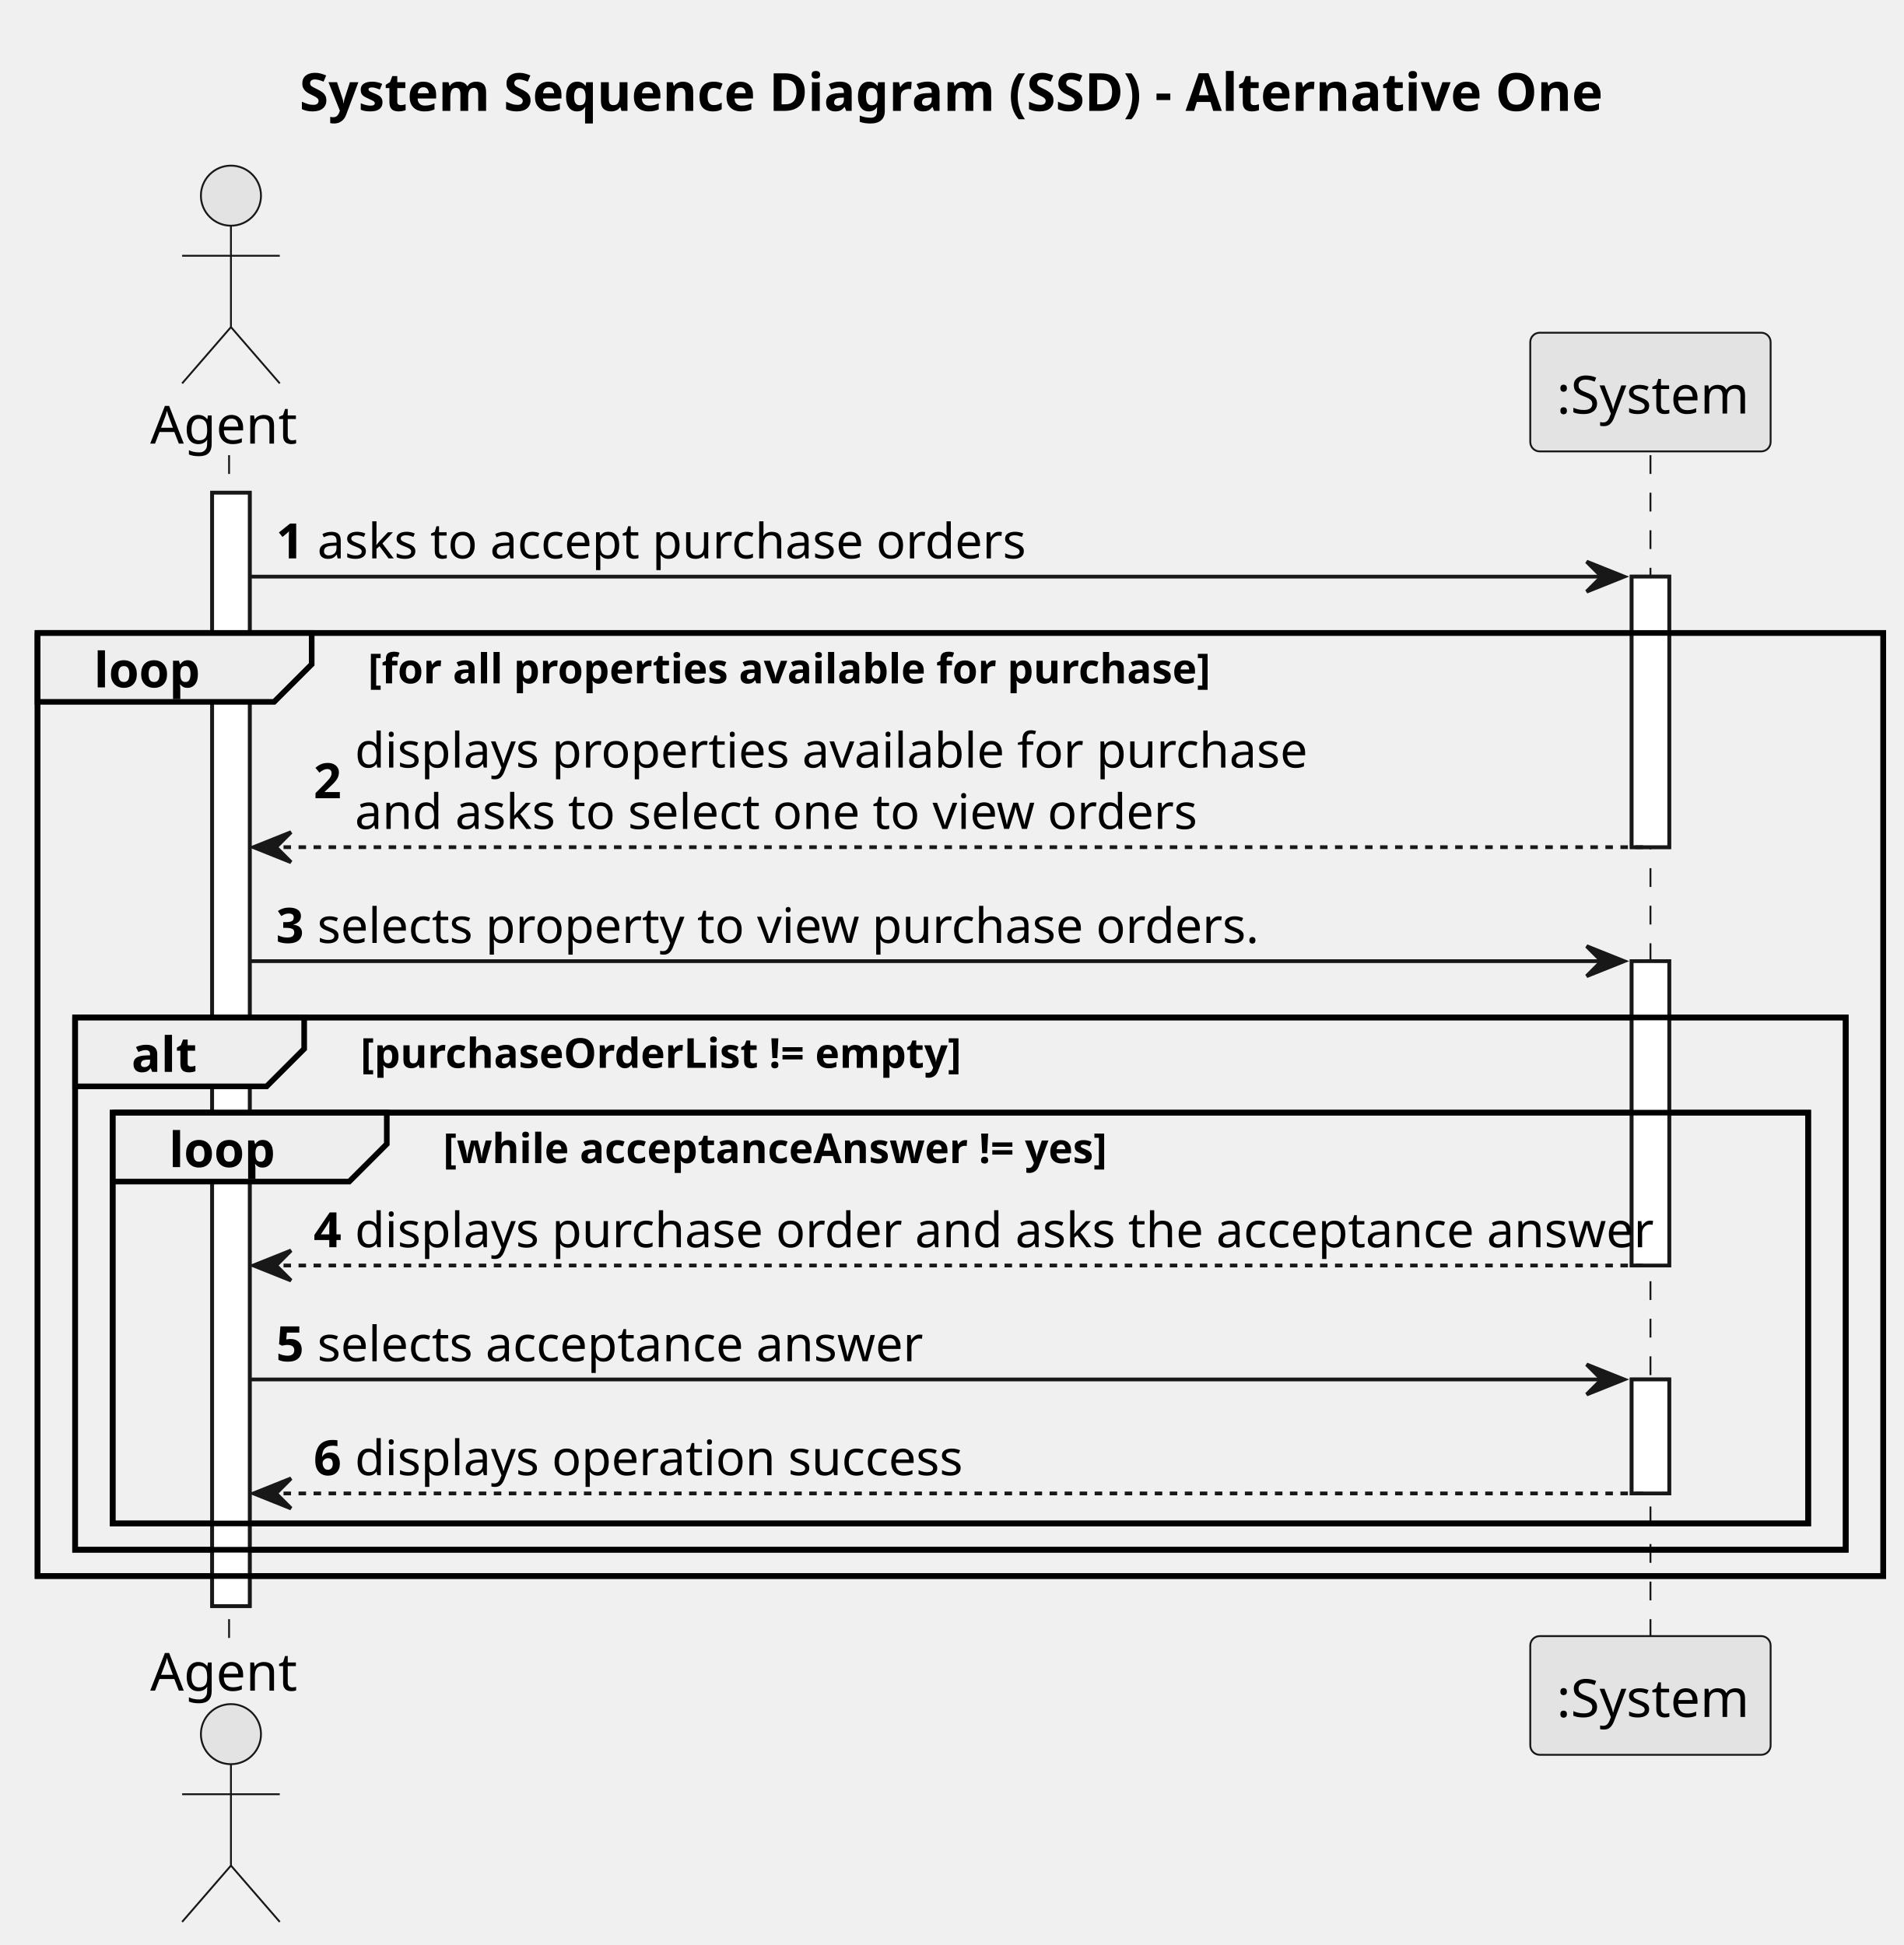
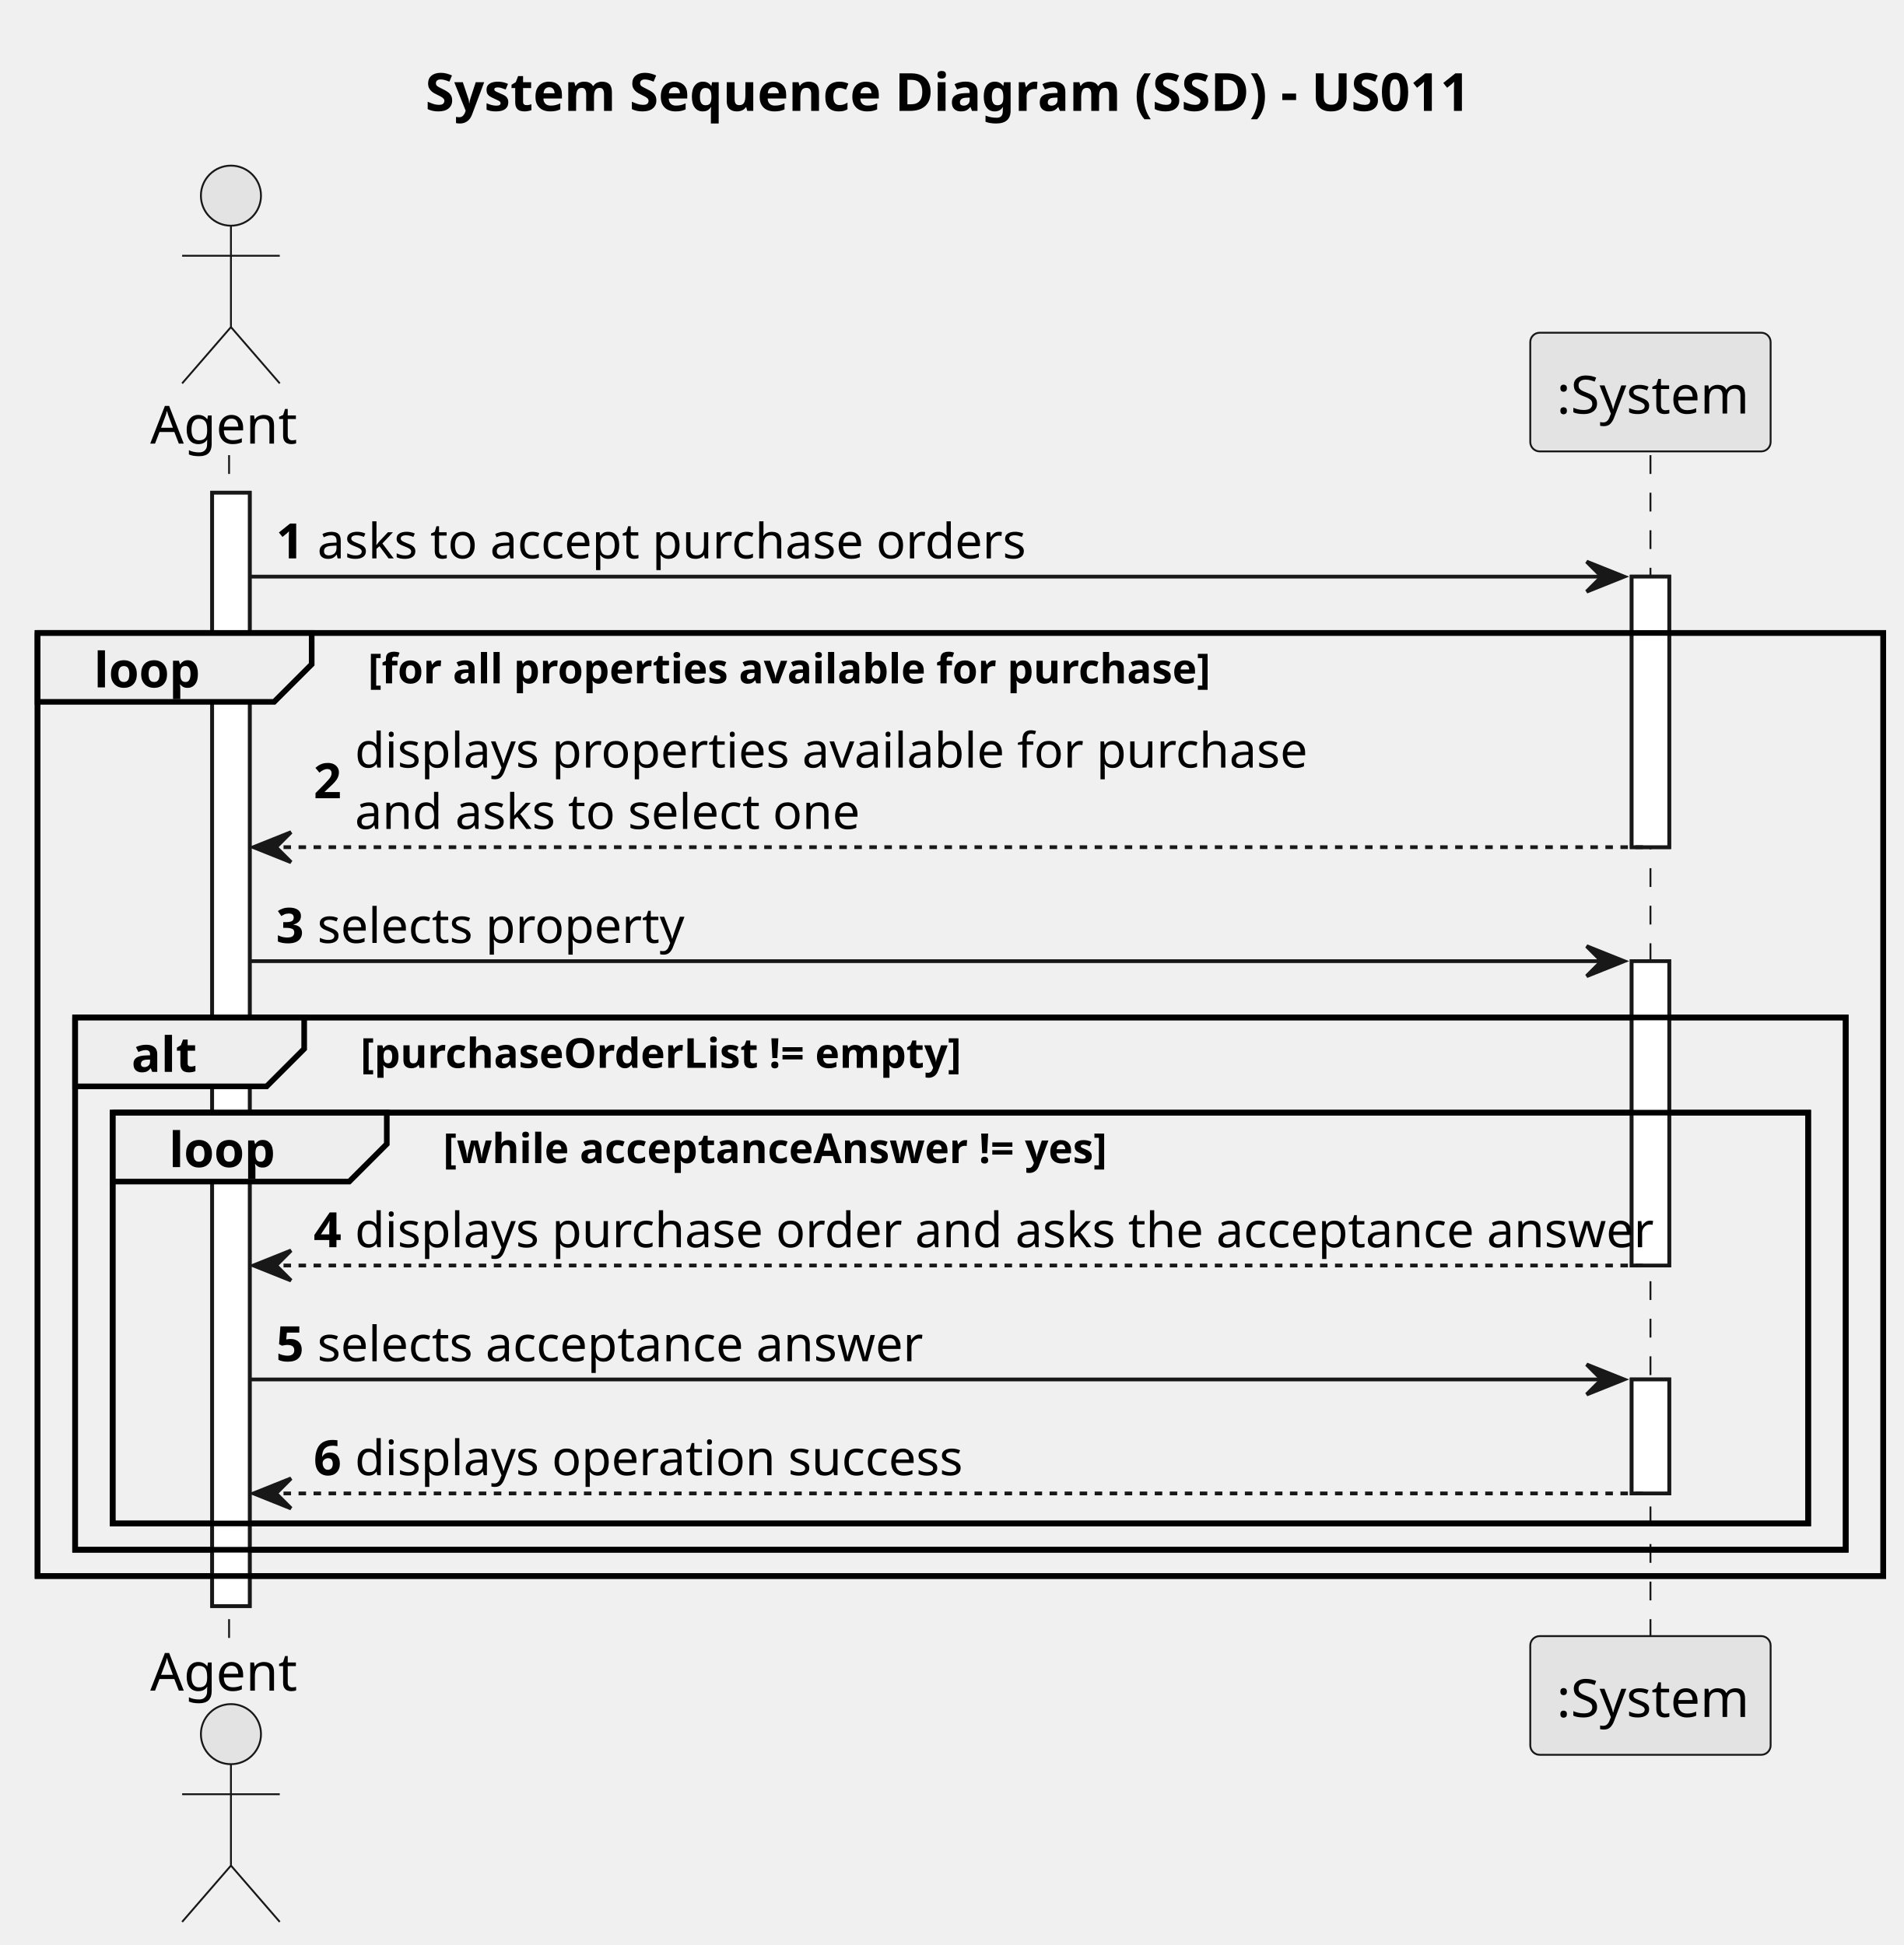
<svg xmlns="http://www.w3.org/2000/svg" contentStyleType="text/css" height="518px" preserveAspectRatio="none" style="width:507px;height:518px;background:#FFFFFF;" version="1.1" viewBox="0 0 507 518" width="507px" zoomAndPan="magnify">
  <defs />
  <g>
-     <text fill="#000000" font-family="sans-serif" font-size="14" font-weight="bold" lengthAdjust="spacing" textLength="351" x="79.75" y="29.533">System Sequence Diagram (SSD) - Alternative One</text>
+     <text fill="#000000" font-family="sans-serif" font-size="14" font-weight="bold" lengthAdjust="spacing" textLength="284" x="113.25" y="29.533">System Sequence Diagram (SSD) - US011</text>
    <rect fill="#FFFFFF" height="296.516" style="stroke:#181818;stroke-width:1.0;" width="10" x="56.5" y="131.219" />
    <rect fill="#FFFFFF" height="72.055" style="stroke:#181818;stroke-width:1.0;" width="10" x="434.5" y="153.57" />
    <rect fill="#FFFFFF" height="81.055" style="stroke:#181818;stroke-width:1.0;" width="10" x="434.5" y="255.977" />
    <rect fill="#FFFFFF" height="30.352" style="stroke:#181818;stroke-width:1.0;" width="10" x="434.5" y="367.383" />
    <rect fill="none" height="251.164" style="stroke:#000000;stroke-width:1.5;" width="491.5" x="10" y="168.57" />
    <rect fill="none" height="141.758" style="stroke:#000000;stroke-width:1.5;" width="471.5" x="20" y="270.977" />
    <rect fill="none" height="109.406" style="stroke:#000000;stroke-width:1.5;" width="451.5" x="30" y="296.328" />
    <line style="stroke:#181818;stroke-width:0.5;stroke-dasharray:5.0,5.0;" x1="61" x2="61" y1="121.219" y2="436.734" />
    <line style="stroke:#181818;stroke-width:0.5;stroke-dasharray:5.0,5.0;" x1="439.5" x2="439.5" y1="121.219" y2="436.734" />
    <text fill="#000000" font-family="sans-serif" font-size="14" lengthAdjust="spacing" textLength="37" x="40" y="118.143">Agent</text>
    <ellipse cx="61.5" cy="52.109" fill="#E3E3E3" rx="8" ry="8" style="stroke:#181818;stroke-width:0.5;" />
    <path d="M61.5,60.109 L61.5,87.109 M48.5,68.109 L74.5,68.109 M61.5,87.109 L48.5,102.109 M61.5,87.109 L74.5,102.109 " fill="none" style="stroke:#181818;stroke-width:0.5;" />
    <text fill="#000000" font-family="sans-serif" font-size="14" lengthAdjust="spacing" textLength="37" x="40" y="450.268">Agent</text>
    <ellipse cx="61.5" cy="461.844" fill="#E3E3E3" rx="8" ry="8" style="stroke:#181818;stroke-width:0.5;" />
    <path d="M61.5,469.844 L61.5,496.844 M48.5,477.844 L74.5,477.844 M61.5,496.844 L48.5,511.844 M61.5,496.844 L74.5,511.844 " fill="none" style="stroke:#181818;stroke-width:0.5;" />
    <rect fill="#E3E3E3" height="31.609" rx="2.5" ry="2.5" style="stroke:#181818;stroke-width:0.5;" width="64" x="407.5" y="88.609" />
    <text fill="#000000" font-family="sans-serif" font-size="14" lengthAdjust="spacing" textLength="50" x="414.5" y="110.143">:System</text>
    <rect fill="#E3E3E3" height="31.609" rx="2.5" ry="2.5" style="stroke:#181818;stroke-width:0.5;" width="64" x="407.5" y="435.734" />
    <text fill="#000000" font-family="sans-serif" font-size="14" lengthAdjust="spacing" textLength="50" x="414.5" y="457.268">:System</text>
    <rect fill="#FFFFFF" height="296.516" style="stroke:#181818;stroke-width:1.0;" width="10" x="56.5" y="131.219" />
    <rect fill="#FFFFFF" height="72.055" style="stroke:#181818;stroke-width:1.0;" width="10" x="434.5" y="153.57" />
    <rect fill="#FFFFFF" height="81.055" style="stroke:#181818;stroke-width:1.0;" width="10" x="434.5" y="255.977" />
    <rect fill="#FFFFFF" height="30.352" style="stroke:#181818;stroke-width:1.0;" width="10" x="434.5" y="367.383" />
    <polygon fill="#181818" points="422.5,149.57,432.5,153.57,422.5,157.57,426.5,153.57" style="stroke:#181818;stroke-width:1.0;" />
    <line style="stroke:#181818;stroke-width:1.0;" x1="66.5" x2="428.5" y1="153.57" y2="153.57" />
    <text fill="#000000" font-family="sans-serif" font-size="13" font-weight="bold" lengthAdjust="spacing" textLength="7" x="73.5" y="148.714">1</text>
    <text fill="#000000" font-family="sans-serif" font-size="13" lengthAdjust="spacing" textLength="183" x="84.5" y="148.714">asks to accept purchase orders</text>
    <path d="M10,168.57 L83,168.57 L83,176.922 L73,186.922 L10,186.922 L10,168.57 " fill="#EEEEEE" style="stroke:#000000;stroke-width:1.5;" />
    <rect fill="none" height="251.164" style="stroke:#000000;stroke-width:1.5;" width="491.5" x="10" y="168.57" />
    <text fill="#000000" font-family="sans-serif" font-size="13" font-weight="bold" lengthAdjust="spacing" textLength="28" x="25" y="183.065">loop</text>
    <text fill="#000000" font-family="sans-serif" font-size="11" font-weight="bold" lengthAdjust="spacing" textLength="225" x="98" y="181.989">[for all properties available for purchase]</text>
    <polygon fill="#181818" points="77.5,221.625,67.5,225.625,77.5,229.625,73.5,225.625" style="stroke:#181818;stroke-width:1.0;" />
    <line style="stroke:#181818;stroke-width:1.0;stroke-dasharray:2.0,2.0;" x1="71.5" x2="438.5" y1="225.625" y2="225.625" />
    <text fill="#000000" font-family="sans-serif" font-size="13" font-weight="bold" lengthAdjust="spacing" textLength="7" x="83.5" y="212.593">2</text>
    <text fill="#000000" font-family="sans-serif" font-size="13" lengthAdjust="spacing" textLength="237" x="94.5" y="204.417">displays properties available for purchase</text>
-     <text fill="#000000" font-family="sans-serif" font-size="13" lengthAdjust="spacing" textLength="215" x="94.5" y="220.769">and asks to select one to view orders</text>
+     <text fill="#000000" font-family="sans-serif" font-size="13" lengthAdjust="spacing" textLength="132" x="94.5" y="220.769">and asks to select one</text>
    <polygon fill="#181818" points="422.5,251.977,432.5,255.977,422.5,259.977,426.5,255.977" style="stroke:#181818;stroke-width:1.0;" />
    <line style="stroke:#181818;stroke-width:1.0;" x1="66.5" x2="428.5" y1="255.977" y2="255.977" />
    <text fill="#000000" font-family="sans-serif" font-size="13" font-weight="bold" lengthAdjust="spacing" textLength="7" x="73.5" y="251.12">3</text>
-     <text fill="#000000" font-family="sans-serif" font-size="13" lengthAdjust="spacing" textLength="237" x="84.5" y="251.12">selects property to view purchase orders.</text>
+     <text fill="#000000" font-family="sans-serif" font-size="13" lengthAdjust="spacing" textLength="93" x="84.5" y="251.12">selects property</text>
    <path d="M20,270.977 L81,270.977 L81,279.328 L71,289.328 L20,289.328 L20,270.977 " fill="#EEEEEE" style="stroke:#000000;stroke-width:1.5;" />
    <rect fill="none" height="141.758" style="stroke:#000000;stroke-width:1.5;" width="471.5" x="20" y="270.977" />
    <text fill="#000000" font-family="sans-serif" font-size="13" font-weight="bold" lengthAdjust="spacing" textLength="16" x="35" y="285.472">alt</text>
    <text fill="#000000" font-family="sans-serif" font-size="11" font-weight="bold" lengthAdjust="spacing" textLength="163" x="96" y="284.396">[purchaseOrderList != empty]</text>
    <path d="M30,296.328 L103,296.328 L103,304.68 L93,314.68 L30,314.68 L30,296.328 " fill="#EEEEEE" style="stroke:#000000;stroke-width:1.5;" />
    <rect fill="none" height="109.406" style="stroke:#000000;stroke-width:1.5;" width="451.5" x="30" y="296.328" />
    <text fill="#000000" font-family="sans-serif" font-size="13" font-weight="bold" lengthAdjust="spacing" textLength="28" x="45" y="310.823">loop</text>
    <text fill="#000000" font-family="sans-serif" font-size="11" font-weight="bold" lengthAdjust="spacing" textLength="182" x="118" y="309.747">[while acceptanceAnswer != yes]</text>
    <polygon fill="#181818" points="77.5,333.031,67.5,337.031,77.5,341.031,73.5,337.031" style="stroke:#181818;stroke-width:1.0;" />
    <line style="stroke:#181818;stroke-width:1.0;stroke-dasharray:2.0,2.0;" x1="71.5" x2="438.5" y1="337.031" y2="337.031" />
    <text fill="#000000" font-family="sans-serif" font-size="13" font-weight="bold" lengthAdjust="spacing" textLength="7" x="83.5" y="332.175">4</text>
    <text fill="#000000" font-family="sans-serif" font-size="13" lengthAdjust="spacing" textLength="333" x="94.5" y="332.175">displays purchase order and asks the acceptance answer</text>
    <polygon fill="#181818" points="422.5,363.383,432.5,367.383,422.5,371.383,426.5,367.383" style="stroke:#181818;stroke-width:1.0;" />
    <line style="stroke:#181818;stroke-width:1.0;" x1="66.5" x2="428.5" y1="367.383" y2="367.383" />
    <text fill="#000000" font-family="sans-serif" font-size="13" font-weight="bold" lengthAdjust="spacing" textLength="7" x="73.5" y="362.526">5</text>
    <text fill="#000000" font-family="sans-serif" font-size="13" lengthAdjust="spacing" textLength="158" x="84.5" y="362.526">selects acceptance answer</text>
    <polygon fill="#181818" points="77.5,393.734,67.5,397.734,77.5,401.734,73.5,397.734" style="stroke:#181818;stroke-width:1.0;" />
    <line style="stroke:#181818;stroke-width:1.0;stroke-dasharray:2.0,2.0;" x1="71.5" x2="438.5" y1="397.734" y2="397.734" />
    <text fill="#000000" font-family="sans-serif" font-size="13" font-weight="bold" lengthAdjust="spacing" textLength="7" x="83.5" y="392.878">6</text>
    <text fill="#000000" font-family="sans-serif" font-size="13" lengthAdjust="spacing" textLength="158" x="94.5" y="392.878">displays operation success</text>
  </g>
</svg>
